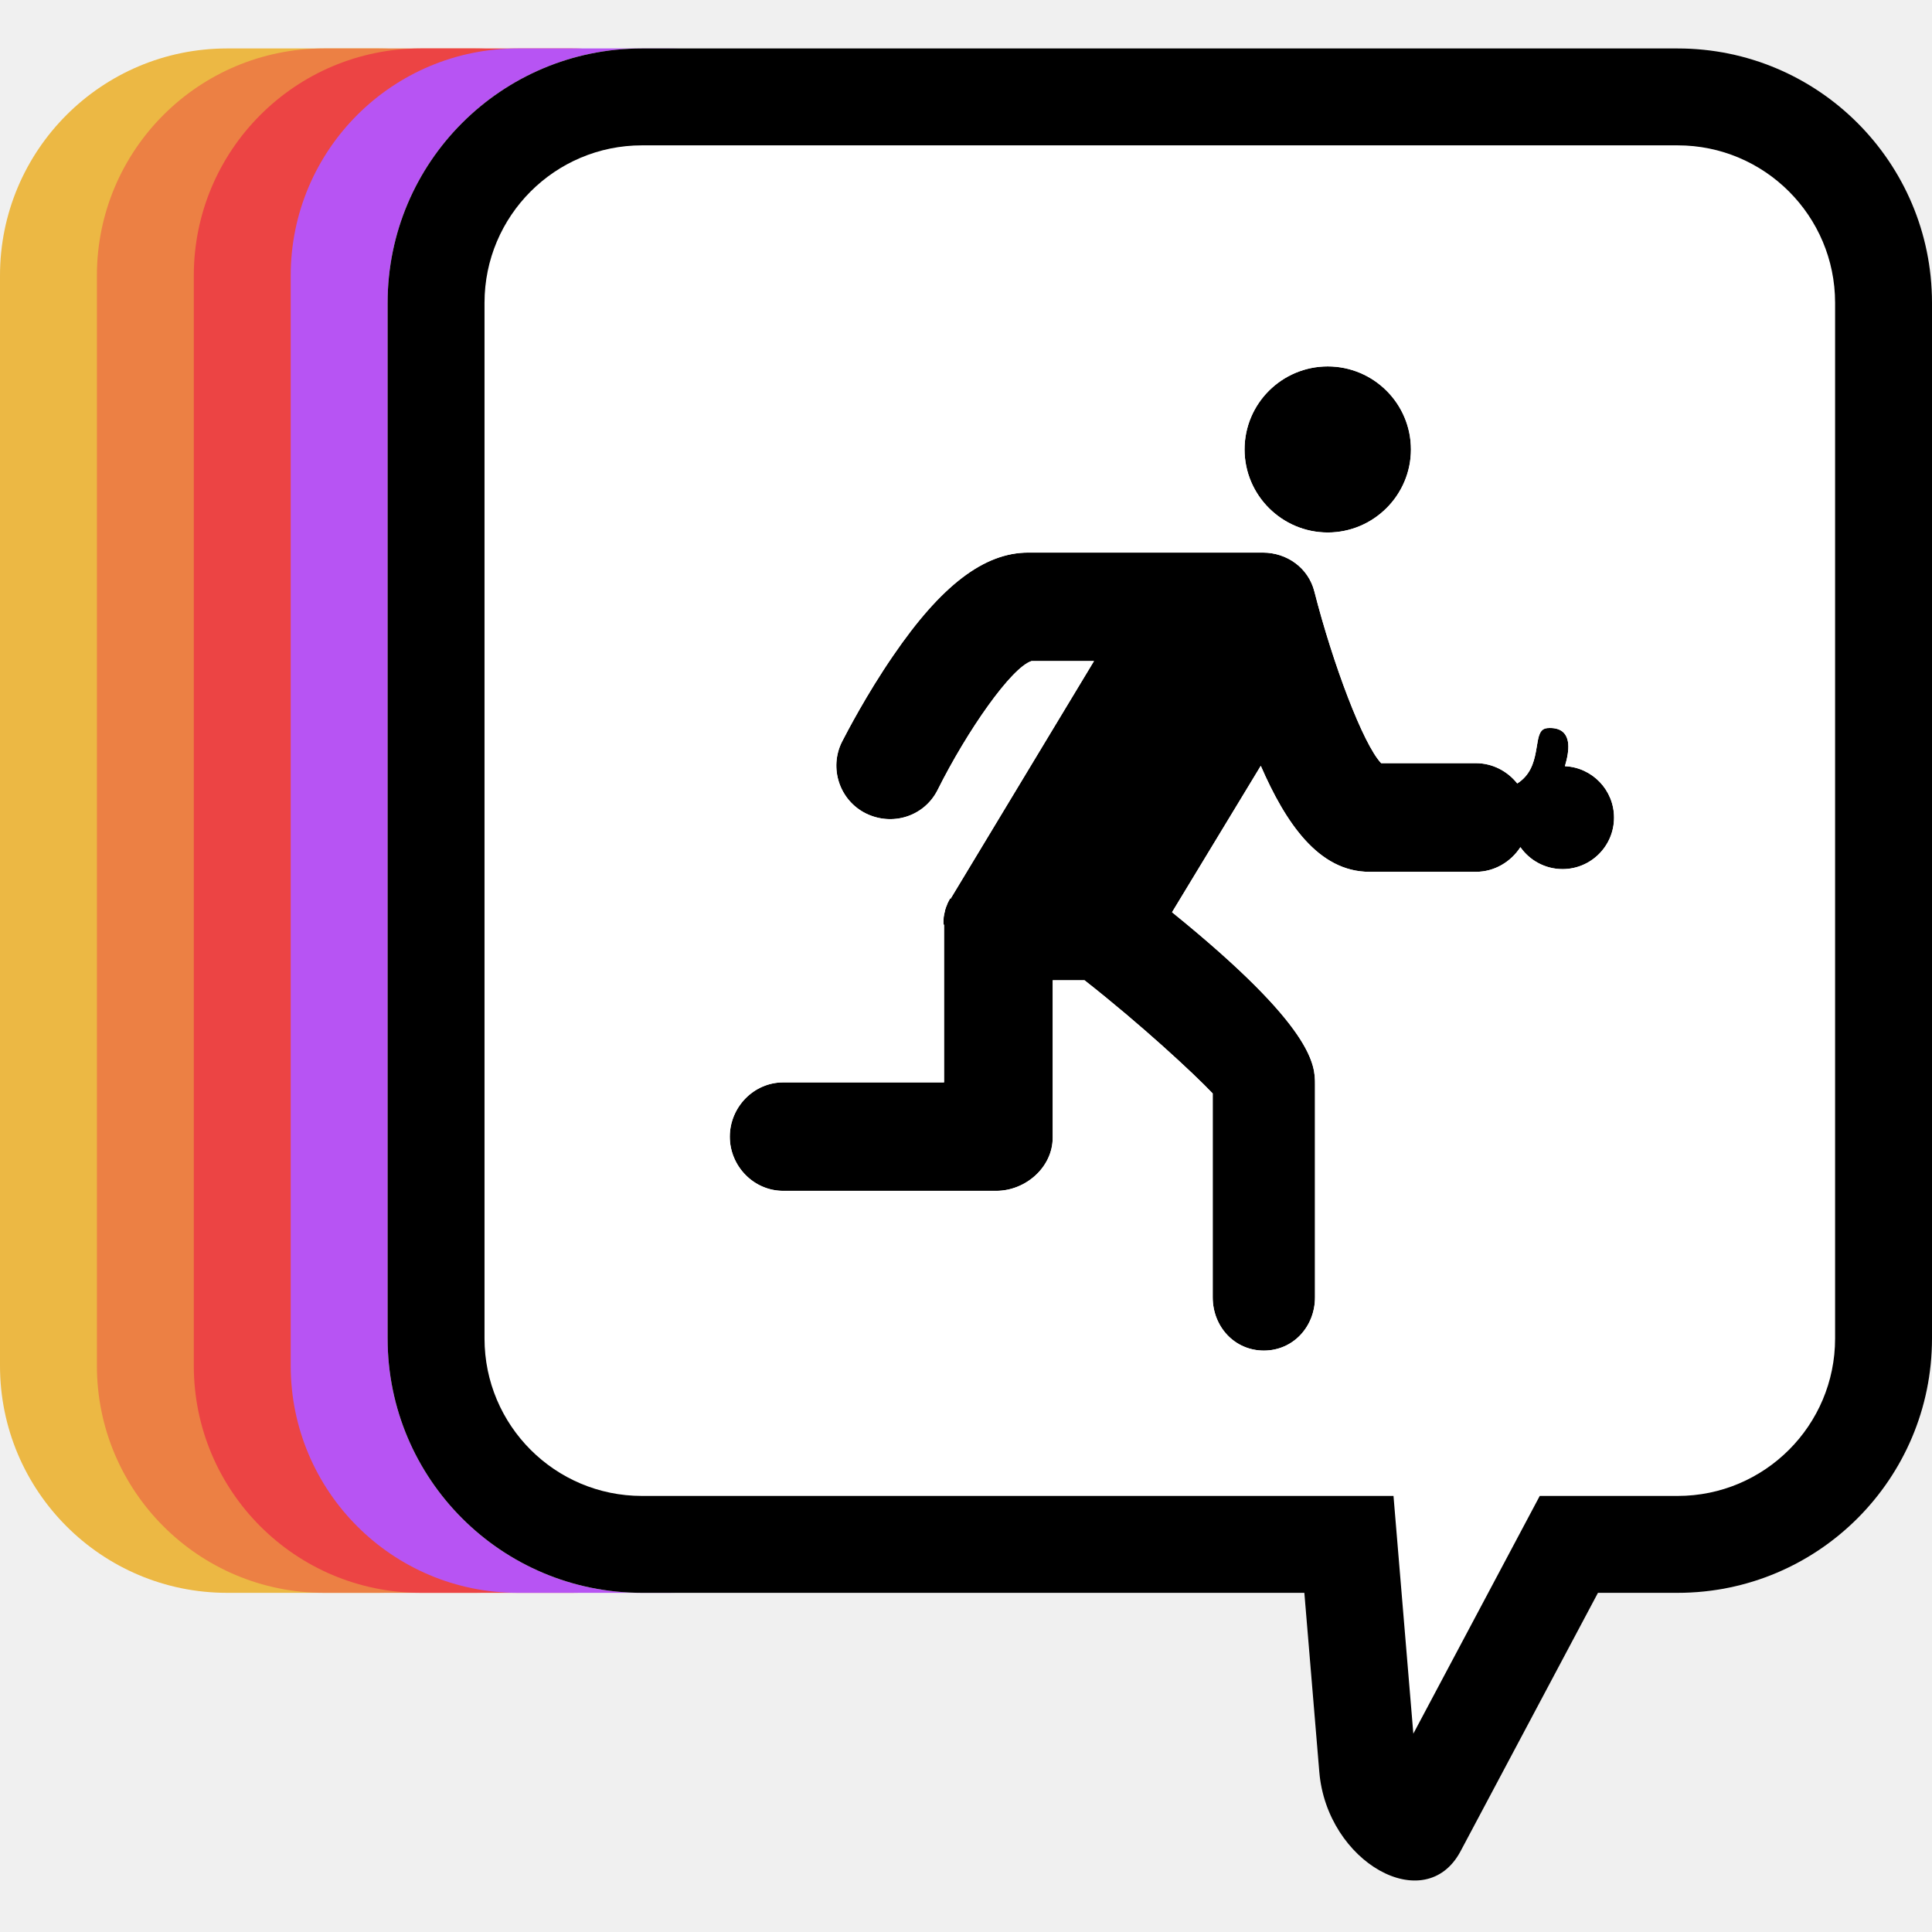
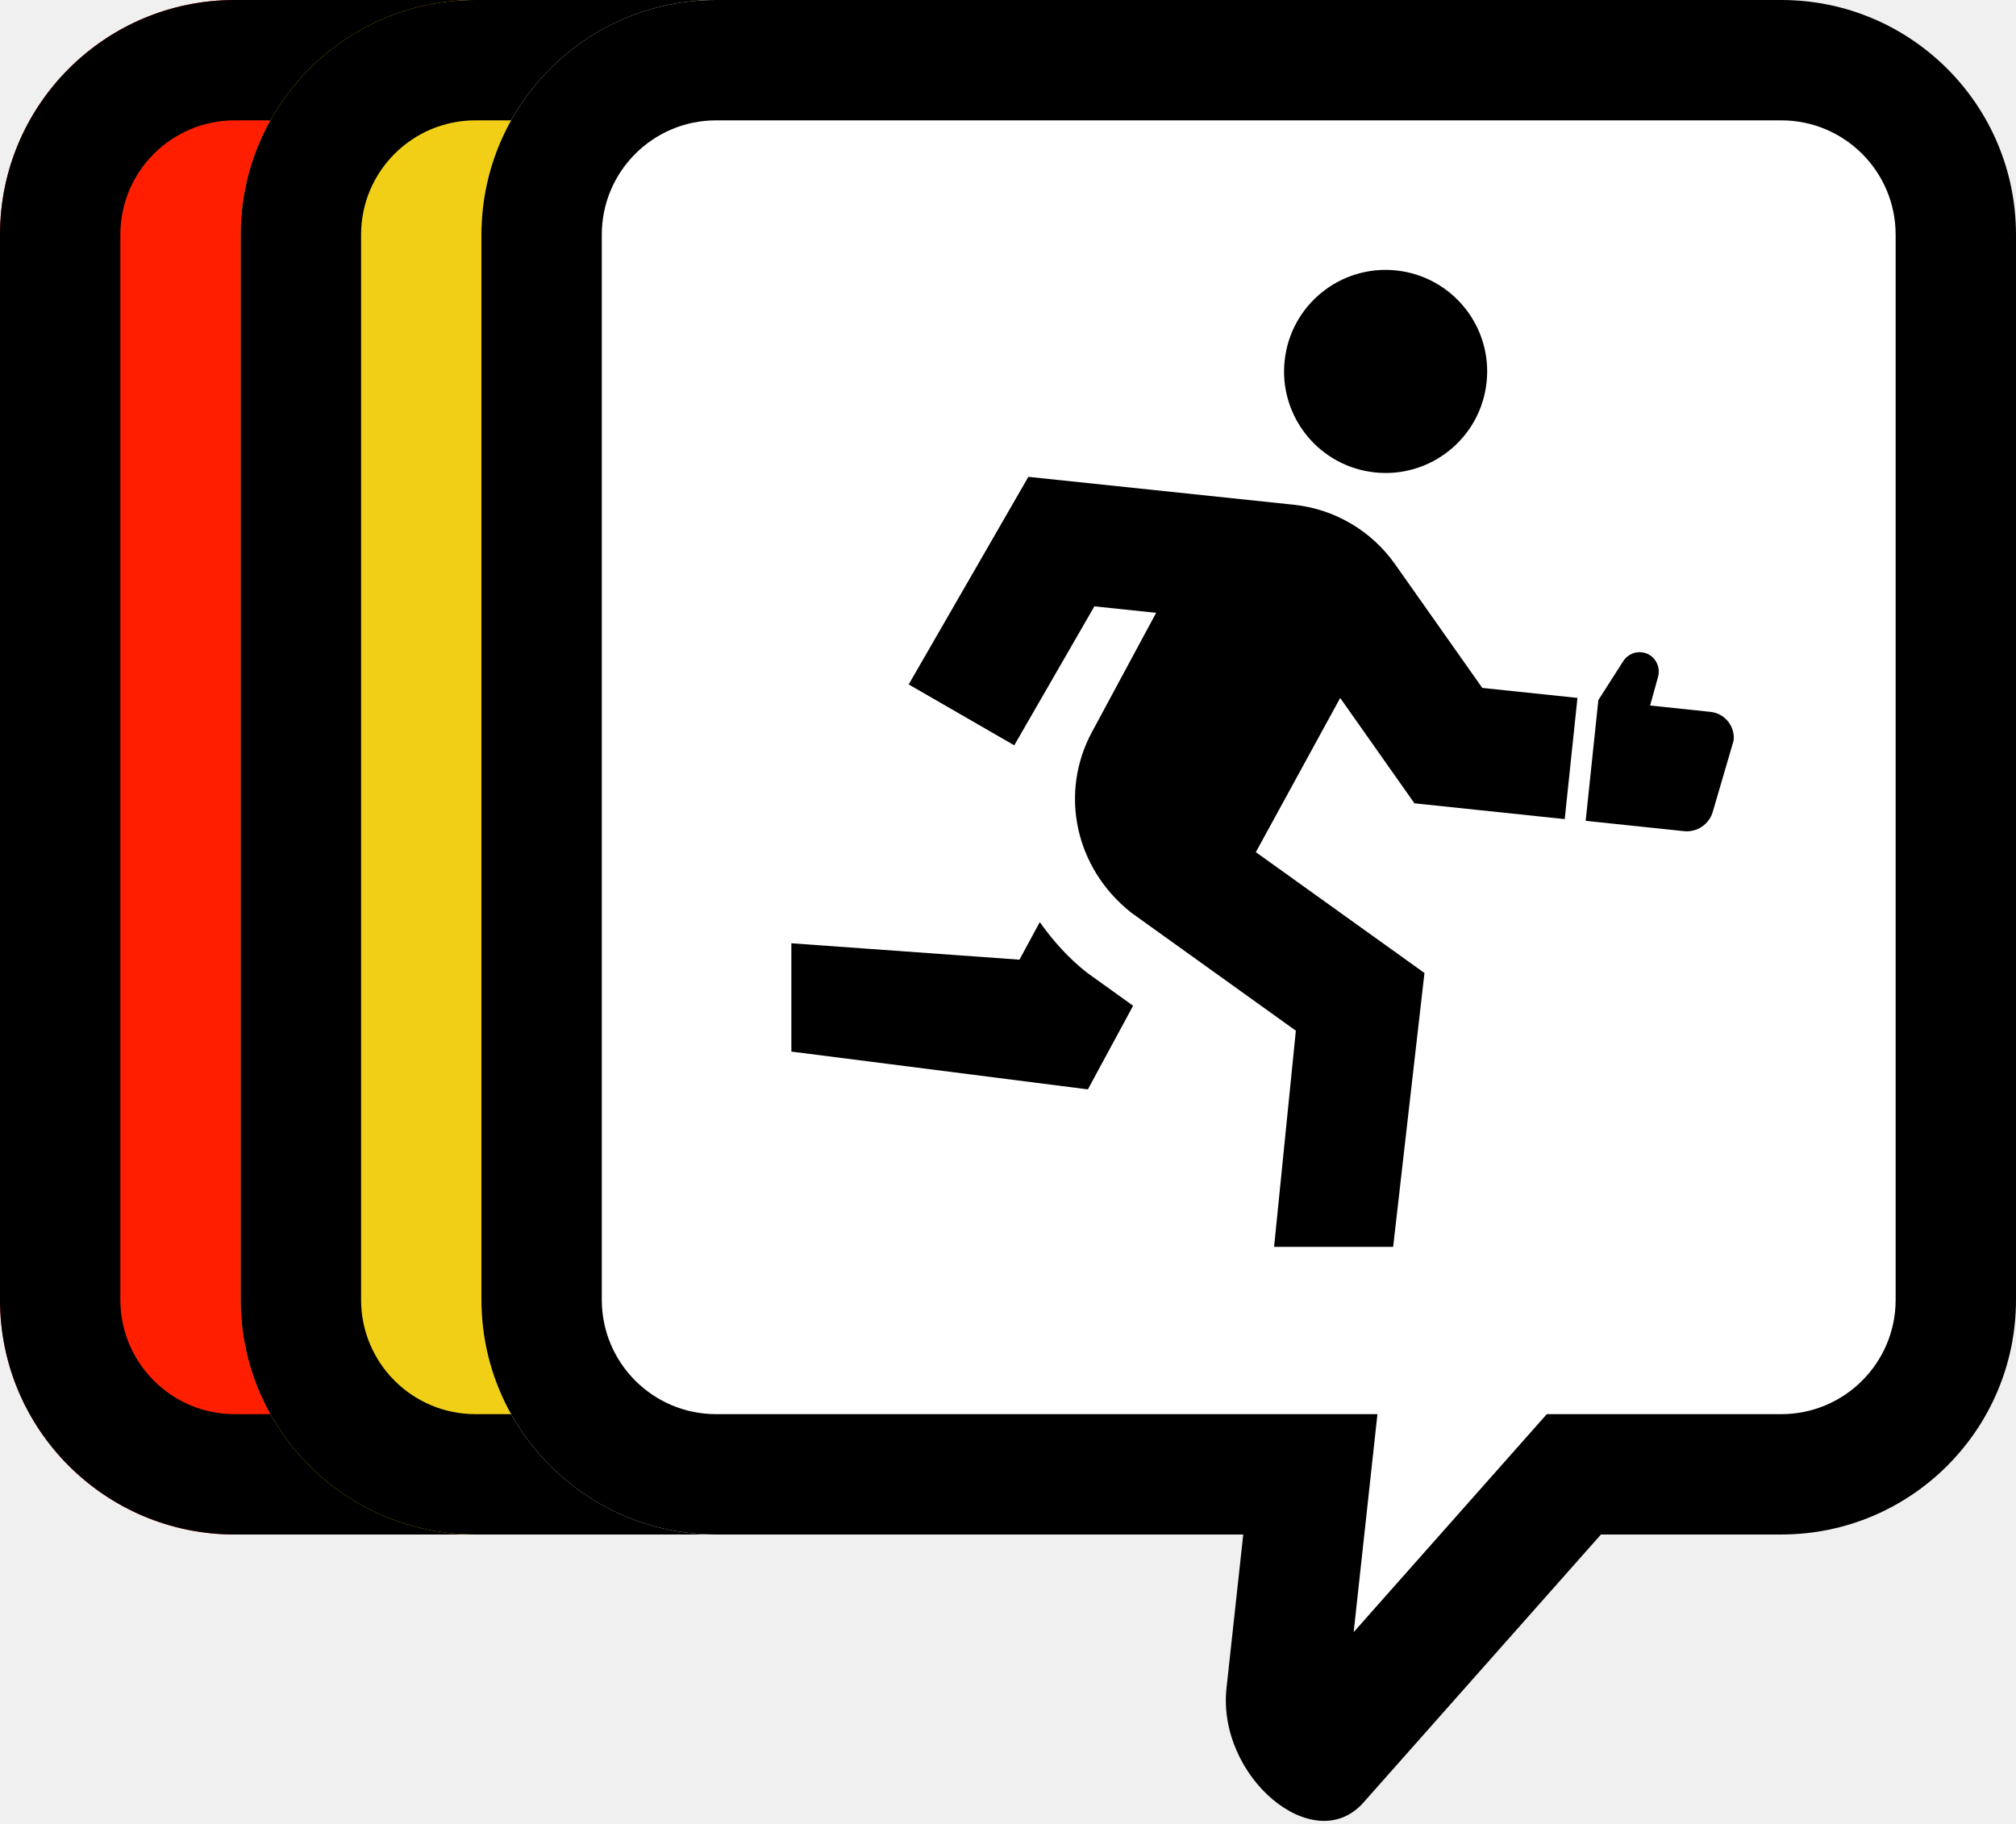
- <svg xmlns="http://www.w3.org/2000/svg" width="638" height="638" viewBox="0 0 638 638" fill="none">
-   <rect y="16" width="200" height="510" rx="75" fill="#ECB844" />
-   <rect x="32" y="16" width="200" height="510" rx="75" fill="#EC8044" />
-   <rect x="64" y="16" width="200" height="510" rx="75" fill="#EC4444" />
-   <rect x="96" y="16" width="200" height="510" rx="75" fill="#B754F3" />
-   <mask id="path-5-inside-1_848_271" fill="white">
-     <path fill-rule="evenodd" clip-rule="evenodd" d="M212 16C165.608 16 128 53.608 128 100V442C128 488.392 165.608 526 212 526H430.731L435.666 585.121C438.162 615.023 470.65 633.274 482.319 611.329L527.692 526H554C600.392 526 638 488.392 638 442V100C638 53.608 600.392 16 554 16H212Z" />
-   </mask>
-   <path fill-rule="evenodd" clip-rule="evenodd" d="M212 16C165.608 16 128 53.608 128 100V442C128 488.392 165.608 526 212 526H430.731L435.666 585.121C438.162 615.023 470.65 633.274 482.319 611.329L527.692 526H554C600.392 526 638 488.392 638 442V100C638 53.608 600.392 16 554 16H212Z" fill="white" />
-   <path d="M430.731 526L462.62 523.338L460.171 494H430.731V526ZM435.666 585.121L403.777 587.783L435.666 585.121ZM482.319 611.329L510.573 626.353V626.353L482.319 611.329ZM527.692 526V494H508.465L499.438 510.976L527.692 526ZM160 100C160 71.281 183.281 48 212 48V-16C147.935 -16 96 35.935 96 100H160ZM160 442V100H96V442H160ZM212 494C183.281 494 160 470.719 160 442H96C96 506.065 147.935 558 212 558V494ZM430.731 494H212V558H430.731V494ZM467.555 582.459L462.62 523.338L398.842 528.662L403.777 587.783L467.555 582.459ZM454.065 596.306C454.505 595.478 455.562 593.897 457.583 592.345C459.641 590.766 462.039 589.729 464.422 589.272C466.711 588.832 468.517 589.009 469.604 589.235C470.671 589.457 471.194 589.75 471.226 589.768C471.272 589.794 471.032 589.663 470.621 589.268C470.218 588.881 469.748 588.333 469.293 587.625C468.38 586.204 467.721 584.442 467.555 582.459L403.777 587.783C405.907 613.305 420.719 634.803 439.88 645.567C449.571 651.011 462.498 654.811 476.494 652.123C491.577 649.226 503.535 639.589 510.573 626.353L454.065 596.306ZM499.438 510.976L454.065 596.306L510.573 626.353L555.946 541.024L499.438 510.976ZM554 494H527.692V558H554V494ZM606 442C606 470.719 582.719 494 554 494V558C618.065 558 670 506.065 670 442H606ZM606 100V442H670V100H606ZM554 48C582.719 48 606 71.281 606 100H670C670 35.935 618.065 -16 554 -16V48ZM212 48H554V-16H212V48Z" fill="black" mask="url(#path-5-inside-1_848_271)" />
-   <mask id="path-7-outside-2_848_271" maskUnits="userSpaceOnUse" x="216" y="96" width="342" height="375" fill="black">
-     <rect fill="white" x="216" y="96" width="342" height="375" />
-     <path fill-rule="evenodd" clip-rule="evenodd" d="M438.457 175.843C423.33 175.843 410.988 163.519 410.988 148.42C410.988 133.256 423.33 121 438.457 121C453.584 121 465.93 133.256 465.93 148.423C465.93 163.519 453.584 175.843 438.457 175.843ZM258.64 357.435H311.753V305.436C311.753 305.402 311.719 305.384 311.684 305.367C311.65 305.35 311.616 305.333 311.616 305.299C311.616 305.231 311.599 305.146 311.582 305.062C311.565 304.977 311.548 304.893 311.548 304.825C311.548 304.282 311.548 303.742 311.616 303.2V303.2C311.616 302.998 311.616 302.793 311.684 302.589C311.753 302.046 311.886 301.506 312.023 300.964C312.023 300.895 312.04 300.828 312.057 300.761C312.074 300.693 312.091 300.626 312.091 300.557C312.293 299.813 312.567 299.134 312.837 298.526V298.458C313.096 297.873 313.42 297.291 313.744 296.709L313.788 296.632C313.822 296.597 313.839 296.648 313.856 296.699C313.873 296.75 313.89 296.8 313.924 296.768L361.268 218.298H340.648C334 220.397 319.417 241.249 309.581 260.953C305.173 269.621 294.66 272.939 285.908 268.604C277.225 264.272 273.698 253.641 278.038 244.973C278.068 244.919 278.15 244.762 278.28 244.511C279.621 241.92 286.147 229.312 294.93 216.536C310.802 193.312 324.978 182.48 339.561 182.48H417.024C425.027 182.48 432.082 187.556 434.049 195.343C440.153 219.243 450.126 245.718 456.094 252.016H487.363C492.893 252.016 497.814 254.664 501.043 258.718C505.246 256.053 506.48 252.011 507.171 248.366C507.312 247.646 507.427 246.945 507.537 246.275L507.538 246.273L507.538 246.272C507.73 245.104 507.906 244.03 508.178 243.116C508.548 241.991 509.085 240.605 510.96 240.44C513.146 240.273 514.816 240.682 515.986 241.606C517.137 242.553 517.701 243.958 517.868 245.6C518.059 247.705 517.597 250.262 516.781 253.018C525.807 253.426 533 260.873 533 270C533 279.389 525.389 287 516 287C510.244 287 505.155 284.139 502.08 279.761C498.928 284.617 493.523 287.902 487.363 287.902H452.226C435.335 287.902 424.483 271.584 416.343 252.897L387.041 301.24C434.252 339.454 434.251 351.881 434.251 358.061V358.114V428.395C434.251 438.077 427.062 446 417.359 446C407.657 446 400.468 438.077 400.468 428.395V361.091C394.093 354.39 376.931 338.478 358.142 323.717H347.629V375.716C347.629 385.398 338.744 393.253 328.976 393.253H258.637C248.869 393.253 241 385.06 241 375.378C241.003 365.628 248.873 357.435 258.64 357.435Z" />
-   </mask>
-   <path fill-rule="evenodd" clip-rule="evenodd" d="M438.457 175.843C423.33 175.843 410.988 163.519 410.988 148.42C410.988 133.256 423.33 121 438.457 121C453.584 121 465.93 133.256 465.93 148.423C465.93 163.519 453.584 175.843 438.457 175.843ZM258.64 357.435H311.753V305.436C311.753 305.402 311.719 305.384 311.684 305.367C311.65 305.35 311.616 305.333 311.616 305.299C311.616 305.231 311.599 305.146 311.582 305.062C311.565 304.977 311.548 304.893 311.548 304.825C311.548 304.282 311.548 303.742 311.616 303.2V303.2C311.616 302.998 311.616 302.793 311.684 302.589C311.753 302.046 311.886 301.506 312.023 300.964C312.023 300.895 312.04 300.828 312.057 300.761C312.074 300.693 312.091 300.626 312.091 300.557C312.293 299.813 312.567 299.134 312.837 298.526V298.458C313.096 297.873 313.42 297.291 313.744 296.709L313.788 296.632C313.822 296.597 313.839 296.648 313.856 296.699C313.873 296.75 313.89 296.8 313.924 296.768L361.268 218.298H340.648C334 220.397 319.417 241.249 309.581 260.953C305.173 269.621 294.66 272.939 285.908 268.604C277.225 264.272 273.698 253.641 278.038 244.973C278.068 244.919 278.15 244.762 278.28 244.511C279.621 241.92 286.147 229.312 294.93 216.536C310.802 193.312 324.978 182.48 339.561 182.48H417.024C425.027 182.48 432.082 187.556 434.049 195.343C440.153 219.243 450.126 245.718 456.094 252.016H487.363C492.893 252.016 497.814 254.664 501.043 258.718C505.246 256.053 506.48 252.011 507.171 248.366C507.312 247.646 507.427 246.945 507.537 246.275L507.538 246.273L507.538 246.272C507.73 245.104 507.906 244.03 508.178 243.116C508.548 241.991 509.085 240.605 510.96 240.44C513.146 240.273 514.816 240.682 515.986 241.606C517.137 242.553 517.701 243.958 517.868 245.6C518.059 247.705 517.597 250.262 516.781 253.018C525.807 253.426 533 260.873 533 270C533 279.389 525.389 287 516 287C510.244 287 505.155 284.139 502.08 279.761C498.928 284.617 493.523 287.902 487.363 287.902H452.226C435.335 287.902 424.483 271.584 416.343 252.897L387.041 301.24C434.252 339.454 434.251 351.881 434.251 358.061V358.114V428.395C434.251 438.077 427.062 446 417.359 446C407.657 446 400.468 438.077 400.468 428.395V361.091C394.093 354.39 376.931 338.478 358.142 323.717H347.629V375.716C347.629 385.398 338.744 393.253 328.976 393.253H258.637C248.869 393.253 241 385.06 241 375.378C241.003 365.628 248.873 357.435 258.64 357.435Z" fill="black" />
-   <path d="M311.753 357.435V382.435H336.753V357.435H311.753ZM311.616 303.2L336.42 306.324L336.616 304.768V303.2H311.616ZM311.684 302.589L335.397 310.507L336.18 308.164L336.488 305.714L311.684 302.589ZM312.023 300.964L336.265 307.072L337.023 304.065V300.964H312.023ZM312.057 300.761L336.291 306.903L336.291 306.901L312.057 300.761ZM312.091 300.557L287.963 294.013L287.091 297.227V300.557H312.091ZM312.837 298.526L335.68 308.684L337.837 303.834V298.526H312.837ZM312.837 298.458L289.973 288.346L287.837 293.176V298.458H312.837ZM313.744 296.709L335.581 308.881L335.583 308.878L313.744 296.709ZM313.788 296.632L296.128 278.936L293.652 281.407L291.949 284.462L313.788 296.632ZM313.856 296.699L290.162 304.674L290.163 304.675L313.856 296.699ZM313.924 296.768L331.152 314.884L333.591 312.565L335.33 309.683L313.924 296.768ZM361.268 218.298L382.673 231.212L405.548 193.298H361.268V218.298ZM340.648 218.298V193.298H336.795L333.12 194.458L340.648 218.298ZM309.581 260.953L331.865 272.287L331.907 272.203L331.949 272.119L309.581 260.953ZM285.908 268.604L274.747 290.974L274.779 290.99L274.81 291.006L285.908 268.604ZM278.038 244.973L256.171 232.856L255.918 233.313L255.684 233.78L278.038 244.973ZM278.28 244.511L300.482 256.003L300.482 256.003L278.28 244.511ZM294.93 216.536L315.531 230.699L315.551 230.671L315.57 230.642L294.93 216.536ZM434.049 195.343L409.81 201.464L409.818 201.497L409.826 201.53L434.049 195.343ZM456.094 252.016L437.947 269.211L445.342 277.016H456.094V252.016ZM501.043 258.718L481.489 274.295L495.475 291.851L514.431 279.831L501.043 258.718ZM507.171 248.366L482.639 243.549L482.624 243.628L482.609 243.707L507.171 248.366ZM507.537 246.275L482.932 241.851L482.899 242.037L482.868 242.223L507.537 246.275ZM507.538 246.273L482.941 241.8L482.937 241.825L482.932 241.849L507.538 246.273ZM507.538 246.272L532.135 250.744L532.173 250.535L532.207 250.324L507.538 246.272ZM508.178 243.116L484.43 235.306L484.319 235.642L484.218 235.981L508.178 243.116ZM510.96 240.44L509.047 215.514L508.91 215.524L508.774 215.536L510.96 240.44ZM515.986 241.606L531.86 222.293L531.671 222.138L531.479 221.986L515.986 241.606ZM517.868 245.6L542.767 243.352L542.754 243.207L542.739 243.063L517.868 245.6ZM516.781 253.018L492.809 245.92L483.74 276.55L515.652 277.992L516.781 253.018ZM502.08 279.761L522.536 265.39L501.263 235.11L481.112 266.147L502.08 279.761ZM416.343 252.897L439.264 242.913L419.987 198.656L394.964 239.938L416.343 252.897ZM387.041 301.24L365.662 288.281L354.35 306.943L371.312 320.672L387.041 301.24ZM434.251 358.061L409.251 358.06V358.061H434.251ZM400.468 361.091H425.468V351.1L418.581 343.86L400.468 361.091ZM358.142 323.717L373.586 304.058L366.788 298.717H358.142V323.717ZM347.629 323.717V298.717H322.629V323.717H347.629ZM241 375.378L216 375.37V375.378H241ZM385.988 148.42C385.988 177.365 409.562 200.843 438.457 200.843V150.843C437.817 150.843 437.219 150.607 436.713 150.102C436.207 149.597 435.988 149.019 435.988 148.42H385.988ZM438.457 96C409.605 96 385.988 119.367 385.988 148.42H435.988C435.988 147.144 437.056 146 438.457 146V96ZM490.93 148.423C490.93 119.366 467.308 96 438.457 96V146C439.86 146 440.93 147.146 440.93 148.423H490.93ZM438.457 200.843C467.346 200.843 490.93 177.371 490.93 148.423H440.93C440.93 149.017 440.712 149.594 440.205 150.1C439.697 150.607 439.097 150.843 438.457 150.843V200.843ZM311.753 332.435H258.64V382.435H311.753V332.435ZM286.753 305.436V357.435H336.753V305.436H286.753ZM300.522 327.737C301.247 328.099 298.403 326.827 295.744 324.615C292.265 321.721 286.753 315.315 286.753 305.436H336.753C336.753 295.522 331.224 289.091 327.718 286.175C326.122 284.847 324.704 284.009 324.017 283.62C323.635 283.404 323.322 283.24 323.141 283.147C323.047 283.098 322.97 283.06 322.923 283.036C322.899 283.024 322.88 283.014 322.868 283.008C322.861 283.005 322.856 283.002 322.853 283.001C322.85 282.999 322.847 282.998 322.847 282.998L300.522 327.737ZM286.616 305.299C286.616 315.211 292.143 321.643 295.65 324.56C297.247 325.888 298.665 326.726 299.352 327.115C299.734 327.331 300.047 327.495 300.228 327.588C300.322 327.637 300.399 327.675 300.446 327.699C300.47 327.711 300.489 327.721 300.501 327.727C300.508 327.73 300.513 327.732 300.516 327.734C300.519 327.736 300.522 327.737 300.522 327.737L322.847 282.998C322.121 282.636 324.965 283.908 327.625 286.12C331.106 289.015 336.616 295.421 336.616 305.299H286.616ZM287.078 310.02C287.108 310.169 287.007 309.688 286.917 309.123C286.834 308.6 286.616 307.165 286.616 305.299H336.616C336.616 303.365 336.39 301.853 336.294 301.251C336.235 300.882 336.179 300.584 336.146 300.411C336.128 300.32 336.113 300.245 336.104 300.196C336.095 300.15 336.086 300.11 336.085 300.104L287.078 310.02ZM286.548 304.825C286.548 306.758 286.774 308.27 286.87 308.873C286.929 309.241 286.984 309.539 287.018 309.712C287.035 309.803 287.05 309.879 287.06 309.928C287.069 309.973 287.077 310.014 287.078 310.02L336.085 300.104C336.055 299.955 336.156 300.436 336.247 301.002C336.33 301.524 336.548 302.959 336.548 304.825H286.548ZM286.812 300.075C286.516 302.429 286.548 304.531 286.548 304.825H336.548C336.548 304.673 336.548 304.636 336.548 304.616C336.548 304.607 336.548 304.68 336.544 304.802C336.536 305.04 336.512 305.591 336.42 306.324L286.812 300.075ZM286.616 303.2V303.2H336.616V303.2H286.616ZM287.972 294.67C287.138 297.167 286.835 299.334 286.712 300.807C286.651 301.534 286.631 302.134 286.623 302.522C286.615 302.879 286.616 303.192 286.616 303.2H336.616C336.616 302.932 336.63 303.872 336.537 304.984C336.431 306.253 336.163 308.215 335.397 310.507L287.972 294.67ZM287.781 294.856C287.686 295.232 287.167 297.19 286.88 299.464L336.488 305.714C336.401 306.405 336.297 306.905 336.254 307.104C336.217 307.273 336.193 307.36 336.265 307.072L287.781 294.856ZM287.823 294.619C287.823 294.619 287.809 294.673 287.794 294.735C287.777 294.802 287.751 294.907 287.721 295.036C287.661 295.287 287.567 295.698 287.471 296.207C287.282 297.203 287.023 298.877 287.023 300.964H337.023C337.023 302.983 336.772 304.589 336.596 305.517C336.437 306.358 336.25 307.066 336.291 306.903L287.823 294.619ZM287.091 300.557C287.091 298.538 287.342 296.932 287.518 296.005C287.677 295.164 287.864 294.457 287.823 294.62L336.291 306.901C336.291 306.901 336.305 306.846 336.321 306.785C336.337 306.718 336.363 306.613 336.394 306.484C336.453 306.233 336.547 305.823 336.644 305.314C336.832 304.319 337.091 302.645 337.091 300.557H287.091ZM289.993 288.369C289.476 289.532 288.639 291.52 287.963 294.013L336.22 307.102C335.947 308.106 335.657 308.736 335.68 308.684L289.993 288.369ZM287.837 298.458V298.526H337.837V298.458H287.837ZM291.908 284.537C291.694 284.92 290.78 286.521 289.973 288.346L335.7 308.57C335.605 308.786 335.524 308.954 335.47 309.065C335.415 309.176 335.378 309.246 335.369 309.264C335.36 309.28 335.369 309.264 335.406 309.196C335.447 309.121 335.495 309.036 335.581 308.881L291.908 284.537ZM291.949 284.462L291.906 284.54L335.583 308.878L335.626 308.801L291.949 284.462ZM337.55 288.724C337.55 288.724 337.549 288.721 337.548 288.717C337.546 288.713 337.544 288.708 337.542 288.701C337.538 288.687 337.53 288.666 337.521 288.64C337.504 288.589 337.475 288.504 337.439 288.4C337.371 288.207 337.24 287.841 337.06 287.389C336.836 286.828 335.923 284.52 334.079 281.974C332.549 279.86 327.036 272.936 316.571 271.773C305.608 270.555 298.477 276.592 296.128 278.936L331.448 314.327C329.116 316.654 321.999 322.684 311.05 321.468C300.599 320.306 295.097 313.392 293.578 311.293C291.745 308.761 290.841 306.473 290.626 305.935C290.326 305.183 290.106 304.507 290.162 304.674L337.55 288.724ZM296.696 278.652C299.335 276.142 306.714 270.428 317.592 272.052C327.62 273.549 332.817 280.253 334.248 282.262C336.004 284.728 336.878 286.942 337.094 287.483C337.388 288.222 337.604 288.885 337.55 288.723L290.163 304.675C290.163 304.676 290.164 304.679 290.165 304.682C290.166 304.686 290.168 304.692 290.171 304.698C290.175 304.712 290.182 304.733 290.191 304.759C290.208 304.809 290.237 304.892 290.272 304.995C290.339 305.185 290.468 305.545 290.645 305.989C290.869 306.552 291.753 308.786 293.52 311.267C294.962 313.291 300.17 320.005 310.211 321.504C321.103 323.13 328.497 317.41 331.152 314.884L296.696 278.652ZM339.862 205.383L292.519 283.853L335.33 309.683L382.673 231.212L339.862 205.383ZM340.648 243.298H361.268V193.298H340.648V243.298ZM331.949 272.119C336.314 263.376 341.738 254.393 346.61 247.615C349.068 244.196 351.057 241.797 352.407 240.391C353.083 239.687 353.287 239.559 353.035 239.753C353.023 239.762 351.309 241.148 348.177 242.137L333.12 194.458C324.85 197.069 318.881 203.115 316.338 205.764C312.776 209.474 309.259 213.913 306.01 218.432C299.47 227.531 292.685 238.827 287.213 249.788L331.949 272.119ZM274.81 291.006C295.432 301.222 321.038 293.573 331.865 272.287L287.298 249.62C289.307 245.669 293.887 244.657 297.005 246.202L274.81 291.006ZM255.684 233.78C245.173 254.772 253.662 280.455 274.747 290.974L297.069 246.233C300.787 248.088 302.224 252.51 300.393 256.166L255.684 233.78ZM256.077 233.019C256.044 233.083 256.018 233.135 255.995 233.179C255.971 233.224 255.957 233.252 255.948 233.268C255.944 233.276 255.944 233.278 255.945 233.274C255.947 233.271 255.954 233.258 255.965 233.238C255.974 233.219 255.995 233.18 256.023 233.128C256.037 233.101 256.057 233.065 256.08 233.023C256.102 232.982 256.133 232.924 256.171 232.856L299.906 257.091C300.041 256.847 300.148 256.643 300.176 256.59C300.223 256.502 300.265 256.421 300.295 256.364C300.353 256.252 300.423 256.117 300.482 256.003L256.077 233.019ZM274.328 202.373C264.626 216.487 257.518 230.236 256.077 233.019L300.482 256.003C301.723 253.605 307.668 242.137 315.531 230.699L274.328 202.373ZM339.561 157.48C311.466 157.48 290.744 178.355 274.29 202.43L315.57 230.642C330.861 208.269 338.49 207.48 339.561 207.48V157.48ZM417.024 157.48H339.561V207.48H417.024V157.48ZM458.288 189.222C453.299 169.469 435.559 157.48 417.024 157.48V207.48C414.495 207.48 410.865 205.644 409.81 201.464L458.288 189.222ZM474.241 234.821C475.463 236.11 475.077 236.138 473.353 232.689C471.953 229.888 470.274 226.026 468.453 221.296C464.818 211.859 461.092 200.201 458.271 189.156L409.826 201.53C413.11 214.385 417.422 227.915 421.793 239.264C423.973 244.927 426.288 250.359 428.627 255.04C430.643 259.074 433.741 264.773 437.947 269.211L474.241 234.821ZM487.363 227.016H456.094V277.016H487.363V227.016ZM520.598 243.141C513.016 233.623 501.112 227.016 487.363 227.016V277.016C484.673 277.016 482.612 275.704 481.489 274.295L520.598 243.141ZM482.609 243.707C482.421 244.699 482.473 243.881 483.166 242.527C483.553 241.769 484.13 240.852 484.956 239.92C485.792 238.975 486.722 238.197 487.656 237.605L514.431 279.831C527.722 271.403 530.709 258.424 531.733 253.024L482.609 243.707ZM482.868 242.223C482.75 242.943 482.694 243.27 482.639 243.549L531.703 253.182C531.93 252.022 532.105 250.947 532.207 250.326L482.868 242.223ZM482.932 241.849L482.932 241.851L532.143 250.698L532.143 250.696L482.932 241.849ZM482.941 241.8L482.941 241.8L532.135 250.745L532.135 250.744L482.941 241.8ZM484.218 235.981C483.402 238.723 482.987 241.5 482.869 242.22L532.207 250.324C532.232 250.175 532.252 250.051 532.272 249.931C532.292 249.814 532.308 249.716 532.323 249.631C532.337 249.546 532.349 249.481 532.358 249.431C532.367 249.381 532.372 249.352 532.374 249.339C532.377 249.327 532.375 249.337 532.369 249.365C532.363 249.393 532.352 249.446 532.335 249.518C532.318 249.591 532.294 249.689 532.262 249.81C532.231 249.93 532.19 250.079 532.139 250.251L484.218 235.981ZM508.774 215.536C500.991 216.219 494.241 219.974 489.644 225.602C485.99 230.074 484.602 234.782 484.43 235.306L531.927 250.926C532.125 250.325 531.19 253.777 528.366 257.234C526.741 259.223 524.498 261.256 521.558 262.825C518.621 264.392 515.693 265.121 513.146 265.345L508.774 215.536ZM531.479 221.986C523.712 215.853 514.995 215.057 509.047 215.514L512.873 265.367C511.296 265.488 505.919 265.512 500.492 261.227L531.479 221.986ZM542.739 243.063C542.166 237.444 539.81 228.828 531.86 222.293L500.111 260.92C494.463 256.277 493.236 250.471 492.997 248.137L542.739 243.063ZM540.752 260.116C541.856 256.386 543.385 250.199 542.767 243.352L492.97 247.848C492.896 247.035 492.905 246.401 492.925 245.995C492.946 245.586 492.984 245.321 492.998 245.227C493.022 245.073 493 245.276 492.809 245.92L540.752 260.116ZM515.652 277.992C511.385 277.799 508 274.302 508 270H558C558 247.444 540.23 229.052 517.909 228.043L515.652 277.992ZM508 270C508 265.582 511.582 262 516 262V312C539.196 312 558 293.196 558 270H508ZM516 262C518.73 262 521.132 263.391 522.536 265.39L481.624 294.133C489.179 304.887 501.758 312 516 312V262ZM487.363 312.902C502.697 312.902 515.684 304.717 523.048 293.375L481.112 266.147C482.171 264.516 484.349 262.902 487.363 262.902V312.902ZM452.226 312.902H487.363V262.902H452.226V312.902ZM393.423 262.88C397.871 273.09 403.923 284.8 412.518 294.239C421.484 304.085 434.659 312.902 452.226 312.902V262.902C452.218 262.902 452.294 262.943 452.129 262.858C451.821 262.699 450.908 262.135 449.488 260.575C446.399 257.183 442.956 251.39 439.264 242.913L393.423 262.88ZM408.42 314.199L437.723 265.855L394.964 239.938L365.662 288.281L408.42 314.199ZM459.251 358.063C459.251 356.009 459.282 351.255 457.585 345.202C455.961 339.406 453.127 333.626 449.006 327.581C441.059 315.923 427.036 301.45 402.77 281.808L371.312 320.672C394.257 339.244 403.839 350.092 407.693 355.745C409.474 358.357 409.59 359.23 409.441 358.697C409.22 357.907 409.251 357.023 409.251 358.06L459.251 358.063ZM459.251 358.114V358.061H409.251V358.114H459.251ZM459.251 428.395V358.114H409.251V428.395H459.251ZM417.359 471C442.224 471 459.251 450.488 459.251 428.395H409.251C409.251 427.011 409.787 425.232 411.257 423.674C412.818 422.019 415.108 421 417.359 421V471ZM375.468 428.395C375.468 450.488 392.494 471 417.359 471V421C419.61 421 421.9 422.019 423.461 423.674C424.931 425.232 425.468 427.011 425.468 428.395H375.468ZM375.468 361.091V428.395H425.468V361.091H375.468ZM342.698 343.376C360.752 357.56 376.977 372.669 382.355 378.322L418.581 343.86C411.209 336.111 393.111 319.396 373.586 304.058L342.698 343.376ZM347.629 348.717H358.142V298.717H347.629V348.717ZM372.629 375.716V323.717H322.629V375.716H372.629ZM328.976 418.253C350.602 418.253 372.629 401.076 372.629 375.716H322.629C322.629 372.649 324.05 370.628 325.018 369.736C325.925 368.9 327.225 368.253 328.976 368.253V418.253ZM258.637 418.253H328.976V368.253H258.637V418.253ZM216 375.378C216 398.351 234.552 418.253 258.637 418.253V368.253C263.187 368.253 266 371.769 266 375.378H216ZM258.64 332.435C234.493 332.435 216.008 352.399 216 375.37L266 375.387C265.999 378.857 263.253 382.435 258.64 382.435V332.435Z" fill="white" mask="url(#path-7-outside-2_848_271)" />
+ <svg xmlns="http://www.w3.org/2000/svg" width="670" height="606" viewBox="0 0 670 606" fill="none">
+   <path d="M0 78C0 34.922 34.922 0 78 0H150C193.078 0 228 34.922 228 78V432C228 475.078 193.078 510 150 510H78C34.922 510 0 475.078 0 432V78Z" fill="#FF1F00" />
+   <path fill-rule="evenodd" clip-rule="evenodd" d="M150 40H78C57.013 40 40 57.013 40 78V432C40 452.987 57.013 470 78 470H150C170.987 470 188 452.987 188 432V78C188 57.013 170.987 40 150 40ZM78 0C34.922 0 0 34.922 0 78V432C0 475.078 34.922 510 78 510H150C193.078 510 228 475.078 228 432V78C228 34.922 193.078 0 150 0H78Z" fill="black" />
+   <path d="M80 78C80 34.922 114.922 0 158 0H230C273.078 0 308 34.922 308 78V432C308 475.078 273.078 510 230 510H158C114.922 510 80 475.078 80 432V78Z" fill="#F2CF17" />
+   <path fill-rule="evenodd" clip-rule="evenodd" d="M230 40H158C137.013 40 120 57.013 120 78V432C120 452.987 137.013 470 158 470H230C250.987 470 268 452.987 268 432V78C268 57.013 250.987 40 230 40ZM158 0C114.922 0 80 34.922 80 78V432C80 475.078 114.922 510 158 510H230C273.078 510 308 475.078 308 432V78C308 34.922 273.078 0 230 0H158Z" fill="black" />
+   <path d="M238 0C194.922 0 160 34.922 160 78V432C160 475.078 194.922 510 238 510H413.181L407.621 561.005C404.396 590.578 436.7 617.631 453.116 599.105L532.068 510H592C635.078 510 670 475.078 670 432V78C670 34.922 635.078 0 592 0H238Z" fill="white" />
+   <path fill-rule="evenodd" clip-rule="evenodd" d="M457.779 470L449.881 542.44L514.068 470H592C612.987 470 630 452.987 630 432V78C630 57.013 612.987 40 592 40H238C217.013 40 200 57.013 200 78V432C200 452.987 217.013 470 238 470H457.779ZM407.621 561.005C404.396 590.578 436.7 617.631 453.116 599.105L532.068 510H592C635.078 510 670 475.078 670 432V78C670 34.922 635.078 0 592 0H238C194.922 0 160 34.922 160 78V432C160 475.078 194.922 510 238 510H413.181L407.621 561.005Z" fill="black" />
+   <path d="M464.025 89.887C445.484 87.938 428.881 101.382 426.932 119.923C424.983 138.463 438.428 155.066 456.97 157.014C475.511 158.963 492.114 145.519 494.062 126.979C496.011 108.438 482.566 91.836 464.025 89.887Z" fill="black" />
+   <path d="M520.022 272.232L470.103 266.985L470.088 266.997L445.399 231.974L417.371 283.215L473.406 323.379L463 414.405L423.431 414.405L430.667 342.559L375.972 303.337C357.196 288.51 352.005 263.504 362.898 243.297L384.234 203.678L363.706 201.521L337.078 247.71L301.997 227.476L341.773 158.481L429.942 167.747C443.489 169.171 455.764 176.366 463.621 187.494L492.623 228.631L524.255 231.955L520.022 272.232Z" fill="black" />
+   <path d="M338.81 318.95L345.565 306.466C349.902 312.596 354.986 318.342 361.243 323.262L376.579 334.267L361.549 362.061L263.001 349.5L263 313.501L338.81 318.95Z" fill="black" />
+   <path d="M550.993 225.11L548.399 234.483L568.465 236.592C573.214 237.091 576.659 241.346 576.16 246.095L569.222 269.815C568.001 273.989 563.969 276.693 559.643 276.238L526.983 272.806L531.201 232.675L539.494 219.702C540.394 218.32 541.787 217.333 543.39 216.943C544.993 216.553 546.684 216.789 548.119 217.604C549.365 218.356 550.325 219.504 550.845 220.863C551.366 222.223 551.418 223.718 550.993 225.11Z" fill="black" />
</svg>
